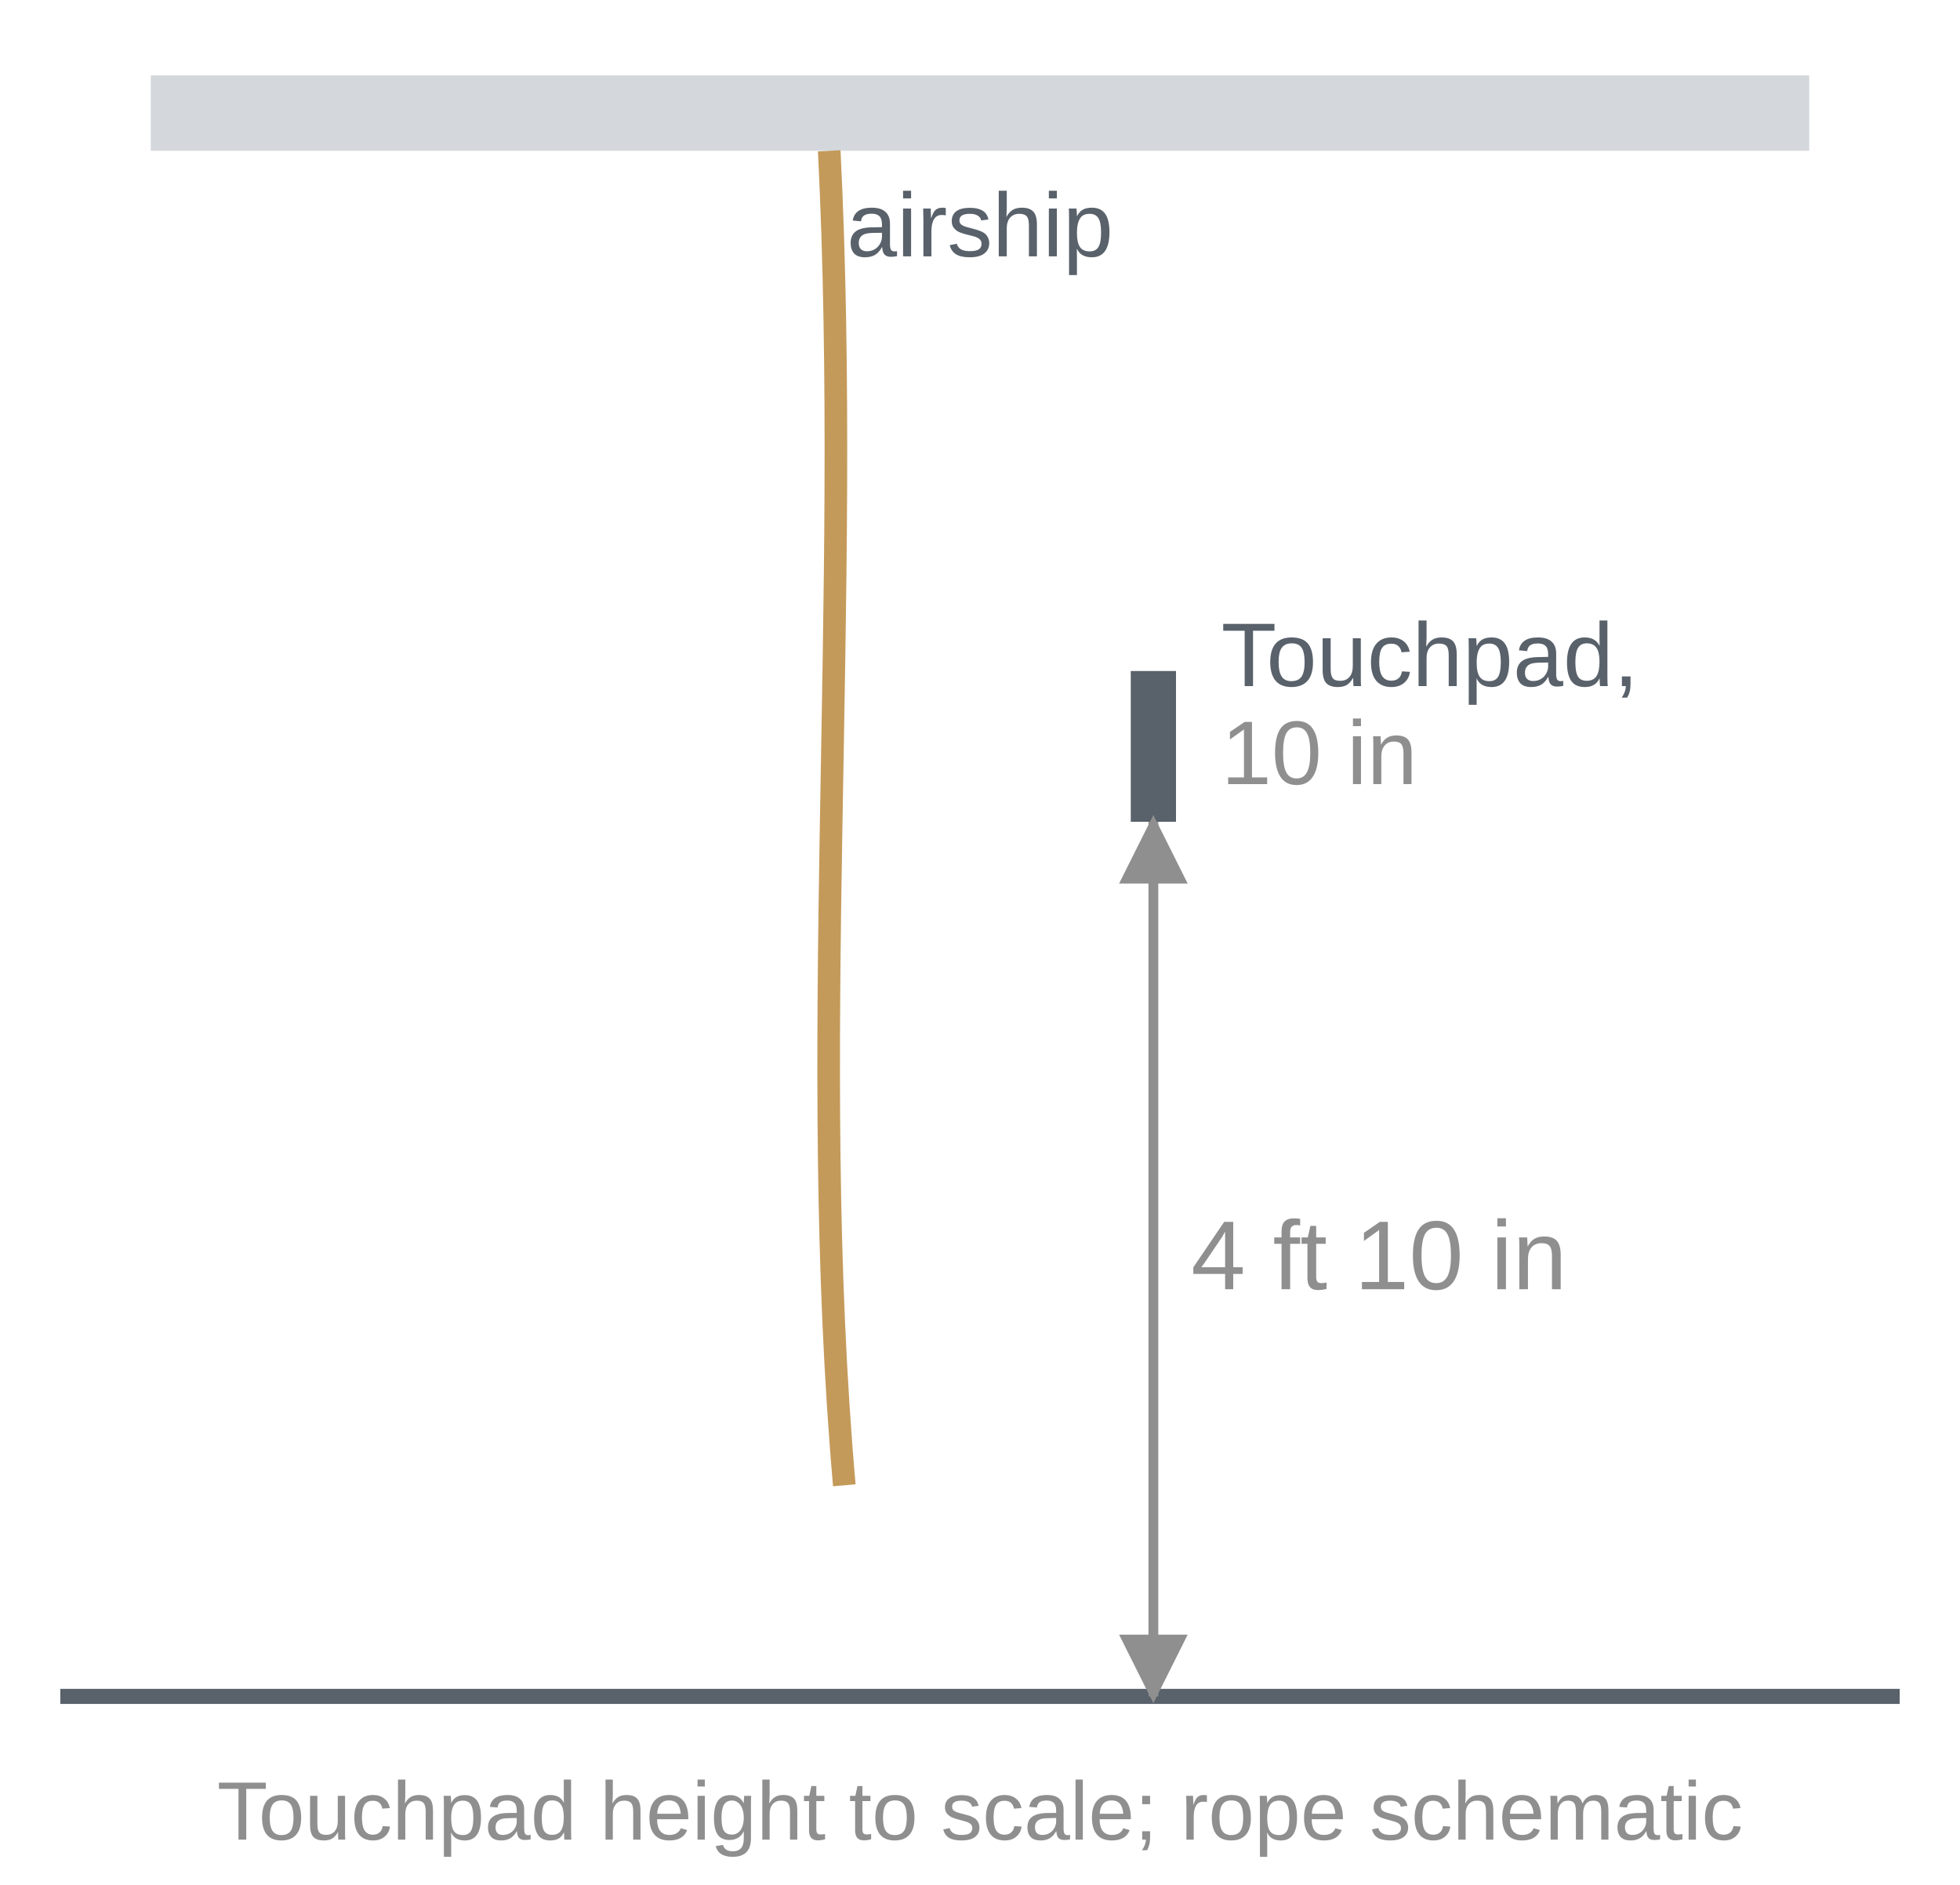
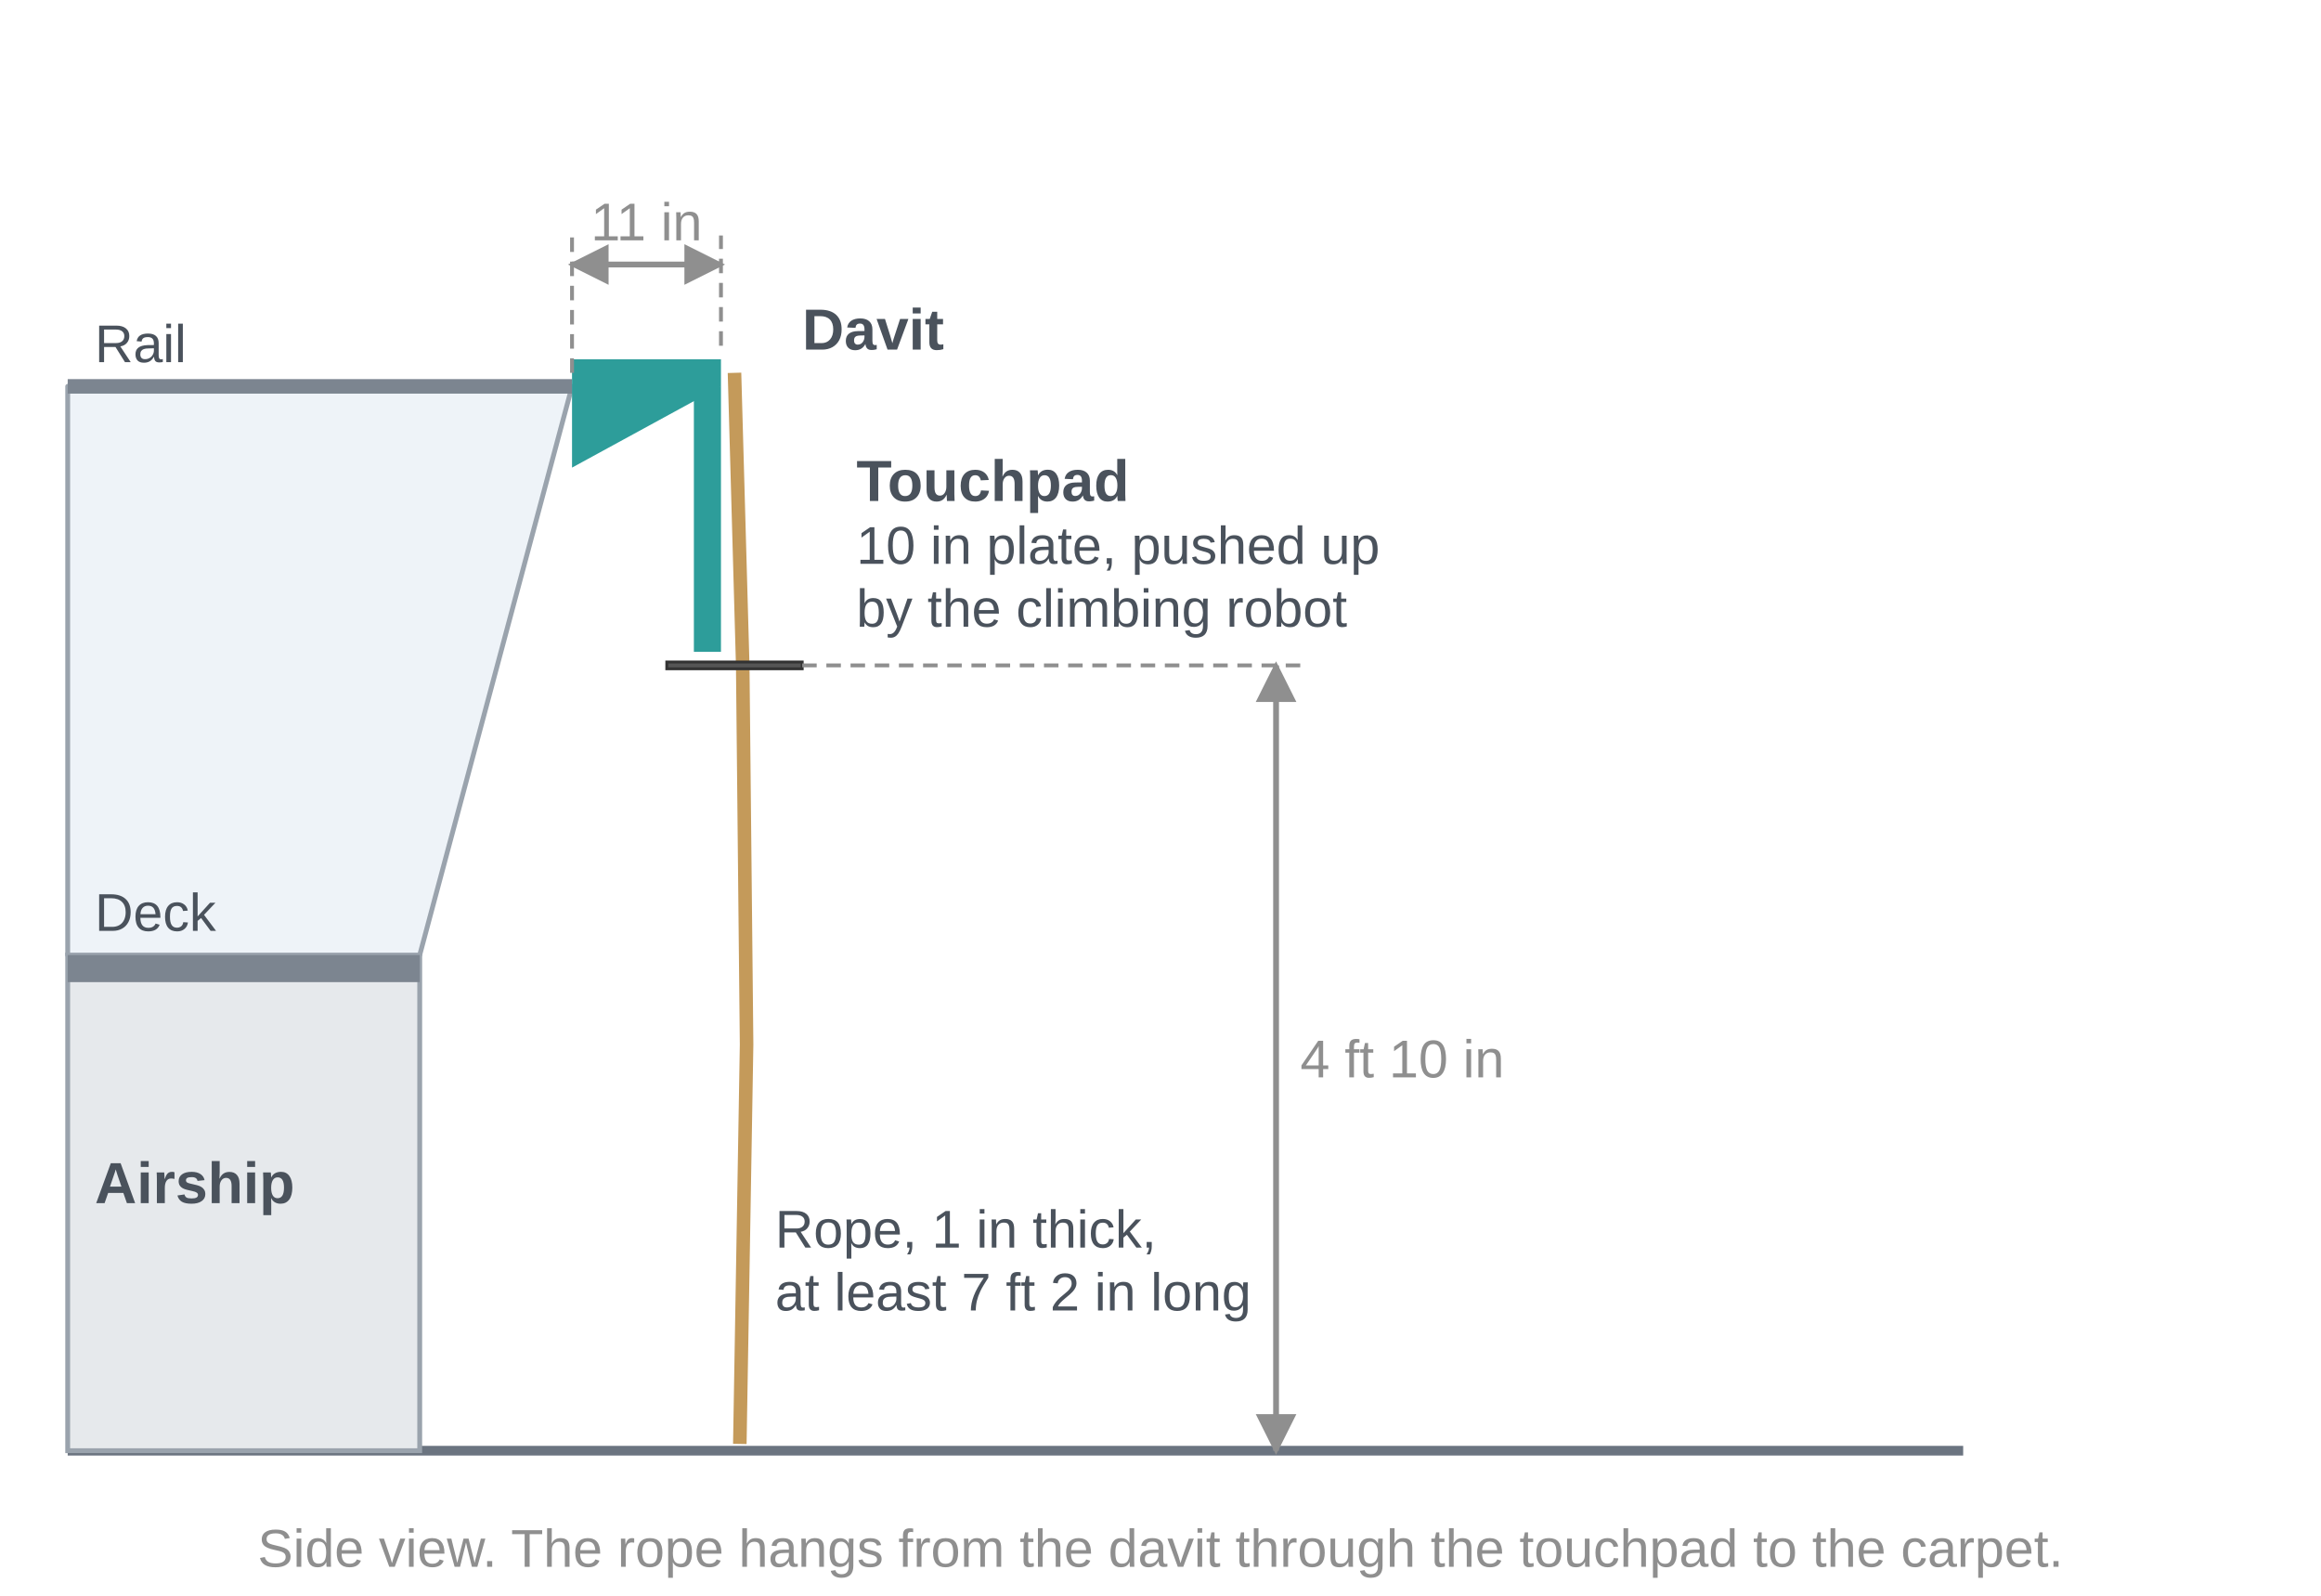
- <svg xmlns="http://www.w3.org/2000/svg" viewBox="0 0 260 250" width="260" height="250" font-family="Arial, Helvetica, sans-serif">
+ <svg xmlns="http://www.w3.org/2000/svg" viewBox="0 0 480 330" width="480" height="330" font-family="Arial, Helvetica, sans-serif">
  <defs>
    <marker id="a" viewBox="0 0 10 10" refX="9" refY="5" markerWidth="7" markerHeight="7" orient="auto-start-reverse">
      <path d="M0 0L10 5L0 10z" fill="#8f8f8f" />
    </marker>
  </defs>
-   <line x1="8" y1="225.0" x2="252" y2="225.0" stroke="#59616b" stroke-width="2" />
-   <rect x="20" y="10" width="220" height="10" fill="#b8bec6" opacity=".6" />
-   <text x="130.0" y="34.0" fill="#59616b" font-size="12" text-anchor="middle">airship</text>
-   <path d="M110 20 C 113 80 107 140 112 197.0" fill="none" stroke="#c49a5a" stroke-width="3" />
-   <rect x="150" y="89.0" width="6" height="20.0" fill="#59616b" />
-   <text x="162.0" y="91.0" fill="#59616b" font-size="12" text-anchor="start">Touchpad,</text>
-   <text x="162.0" y="104.0" fill="#8f8f8f" font-size="12" text-anchor="start">10 in</text>
-   <line x1="153.0" y1="109.0" x2="153.0" y2="225.0" stroke="#8f8f8f" stroke-width="1.3" marker-start="url(#a)" marker-end="url(#a)" />
-   <text x="158.0" y="171.0" fill="#8f8f8f" font-size="13" text-anchor="start">4 ft 10 in</text>
-   <text x="130.0" y="244" fill="#8f8f8f" font-size="11" text-anchor="middle">Touchpad height to scale; rope schematic</text>
+   <line x1="14.0" y1="300.0" x2="406.0" y2="300.0" stroke="#6b7480" stroke-width="2" />
+   <rect x="14.0" y="197.5" width="72.8" height="102.5" fill="#e6e9ec" stroke="#9aa3ad" stroke-width="1" />
+   <polygon points="14.0,197.5 86.8,197.5 118.3,79.9 14.0,79.9" fill="#eef3f8" stroke="#9aa3ad" stroke-width="1" stroke-linejoin="round" />
+   <rect x="14.0" y="197.5" width="72.8" height="5.6" fill="#7c8590" stroke="none" stroke-width="1" />
+   <line x1="118.3" y1="79.9" x2="14.0" y2="79.9" stroke="#7c8590" stroke-width="3" />
+   <text x="19.6" y="248.8" fill="#4a525c" font-size="12" text-anchor="start" font-weight="700">Airship</text>
+   <polygon points="118.3,74.3 149.1,74.3 149.1,79.9 118.3,96.7" fill="#2d9d9a" stroke="none" stroke-width="1" stroke-linejoin="round" />
+   <rect x="143.5" y="79.9" width="5.6" height="54.9" fill="#2d9d9a" stroke="none" stroke-width="1" />
+   <text x="165.9" y="72.3" fill="#4a525c" font-size="12" text-anchor="start" font-weight="700">Davit</text>
+   <text x="19.6" y="74.9" fill="#4a525c" font-size="11" text-anchor="start">Rail</text>
+   <text x="19.6" y="192.5" fill="#4a525c" font-size="11" text-anchor="start">Deck</text>
+   <polyline points="151.9,77.1 153.6,137.6 154.4,216.0 153.0,298.6" fill="none" stroke="#c49a5a" stroke-width="2.8" stroke-linejoin="round" />
+   <rect x="137.9" y="136.9" width="28.0" height="1.4" fill="#555" stroke="#333" stroke-width="0.6" />
+   <text x="177.1" y="103.6" fill="#4a525c" font-size="12" text-anchor="start" font-weight="700">Touchpad</text>
+   <text x="177.1" y="116.6" fill="#4a525c" font-size="11" text-anchor="start">10 in plate, pushed up</text>
+   <text x="177.1" y="129.6" fill="#4a525c" font-size="11" text-anchor="start">by the climbing robot</text>
+   <line x1="118.3" y1="77.1" x2="118.3" y2="48.7" stroke="#8f8f8f" stroke-width="0.8" stroke-dasharray="3 2" />
+   <line x1="149.1" y1="71.5" x2="149.1" y2="48.7" stroke="#8f8f8f" stroke-width="0.8" stroke-dasharray="3 2" />
+   <line x1="118.3" y1="54.7" x2="149.1" y2="54.7" stroke="#8f8f8f" stroke-width="1.2" marker-start="url(#a)" marker-end="url(#a)" />
+   <text x="133.7" y="49.7" fill="#8f8f8f" font-size="11" text-anchor="middle">11 in</text>
+   <line x1="165.9" y1="137.6" x2="269.9" y2="137.6" stroke="#8f8f8f" stroke-width="0.8" stroke-dasharray="3 2" />
+   <line x1="263.9" y1="300.0" x2="263.9" y2="137.6" stroke="#8f8f8f" stroke-width="1.2" marker-start="url(#a)" marker-end="url(#a)" />
+   <text x="268.9" y="222.8" fill="#8f8f8f" font-size="11" text-anchor="start">4 ft 10 in</text>
+   <text x="160.3" y="258.0" fill="#4a525c" font-size="11" text-anchor="start">Rope, 1 in thick,</text>
+   <text x="160.3" y="271.0" fill="#4a525c" font-size="11" text-anchor="start">at least 7 ft 2 in long</text>
+   <text x="240.0" y="324" fill="#8f8f8f" font-size="11" text-anchor="middle">Side view. The rope hangs from the davit through the touchpad to the carpet.</text>
</svg>
